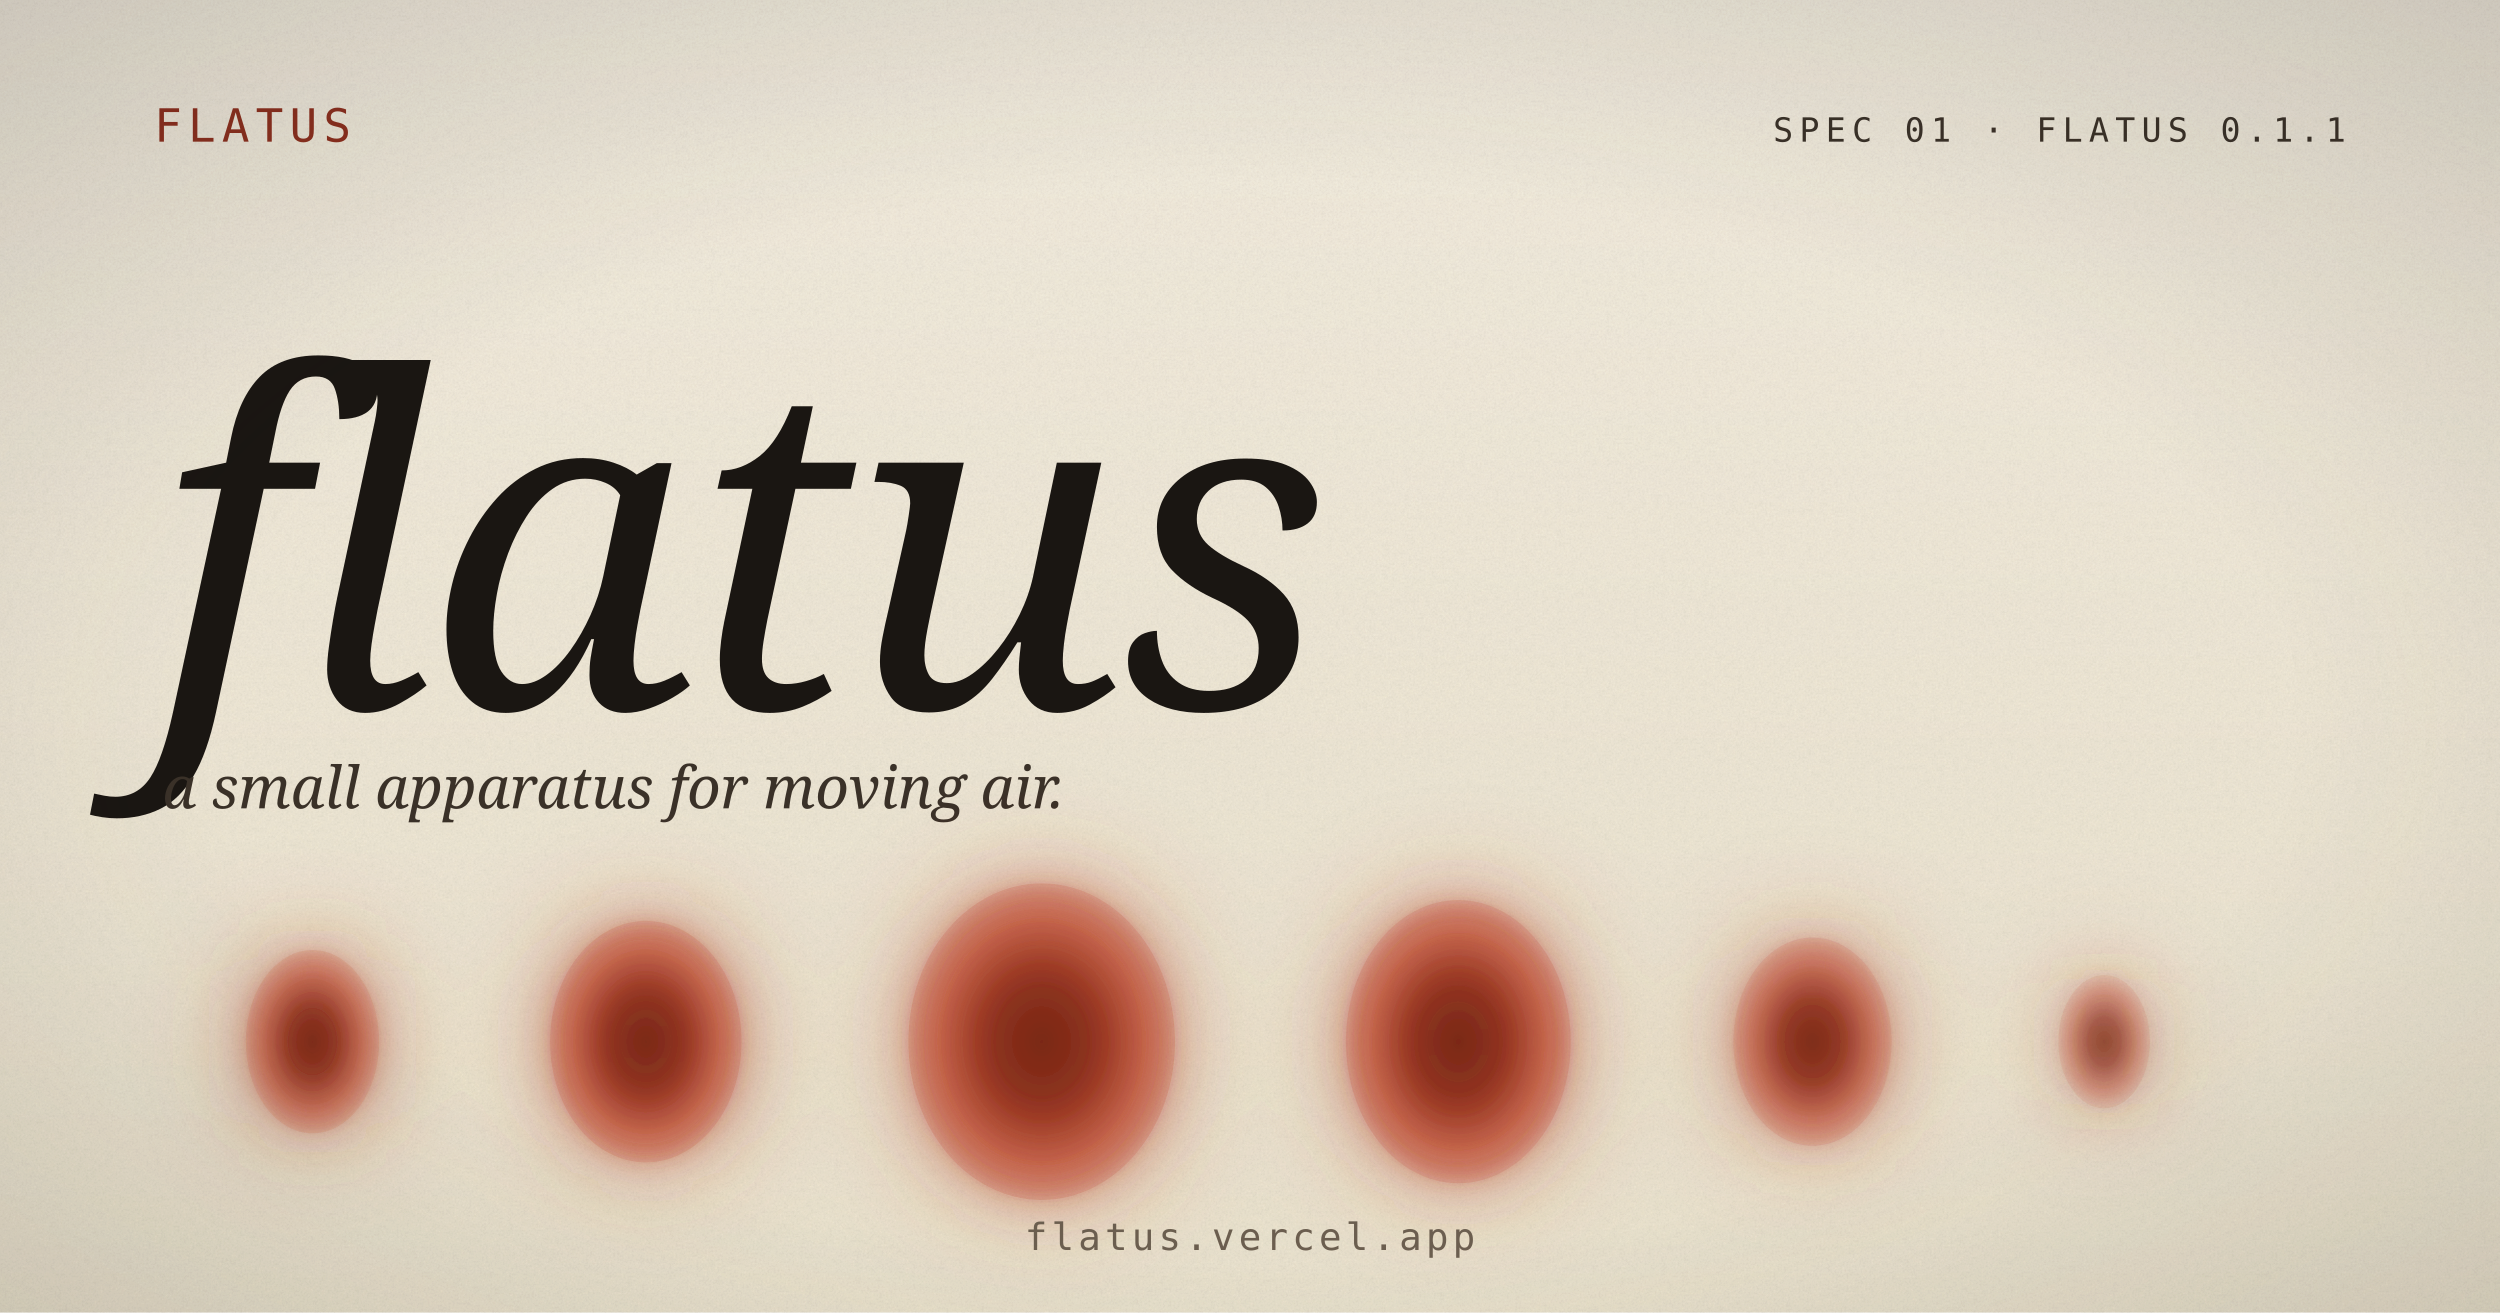
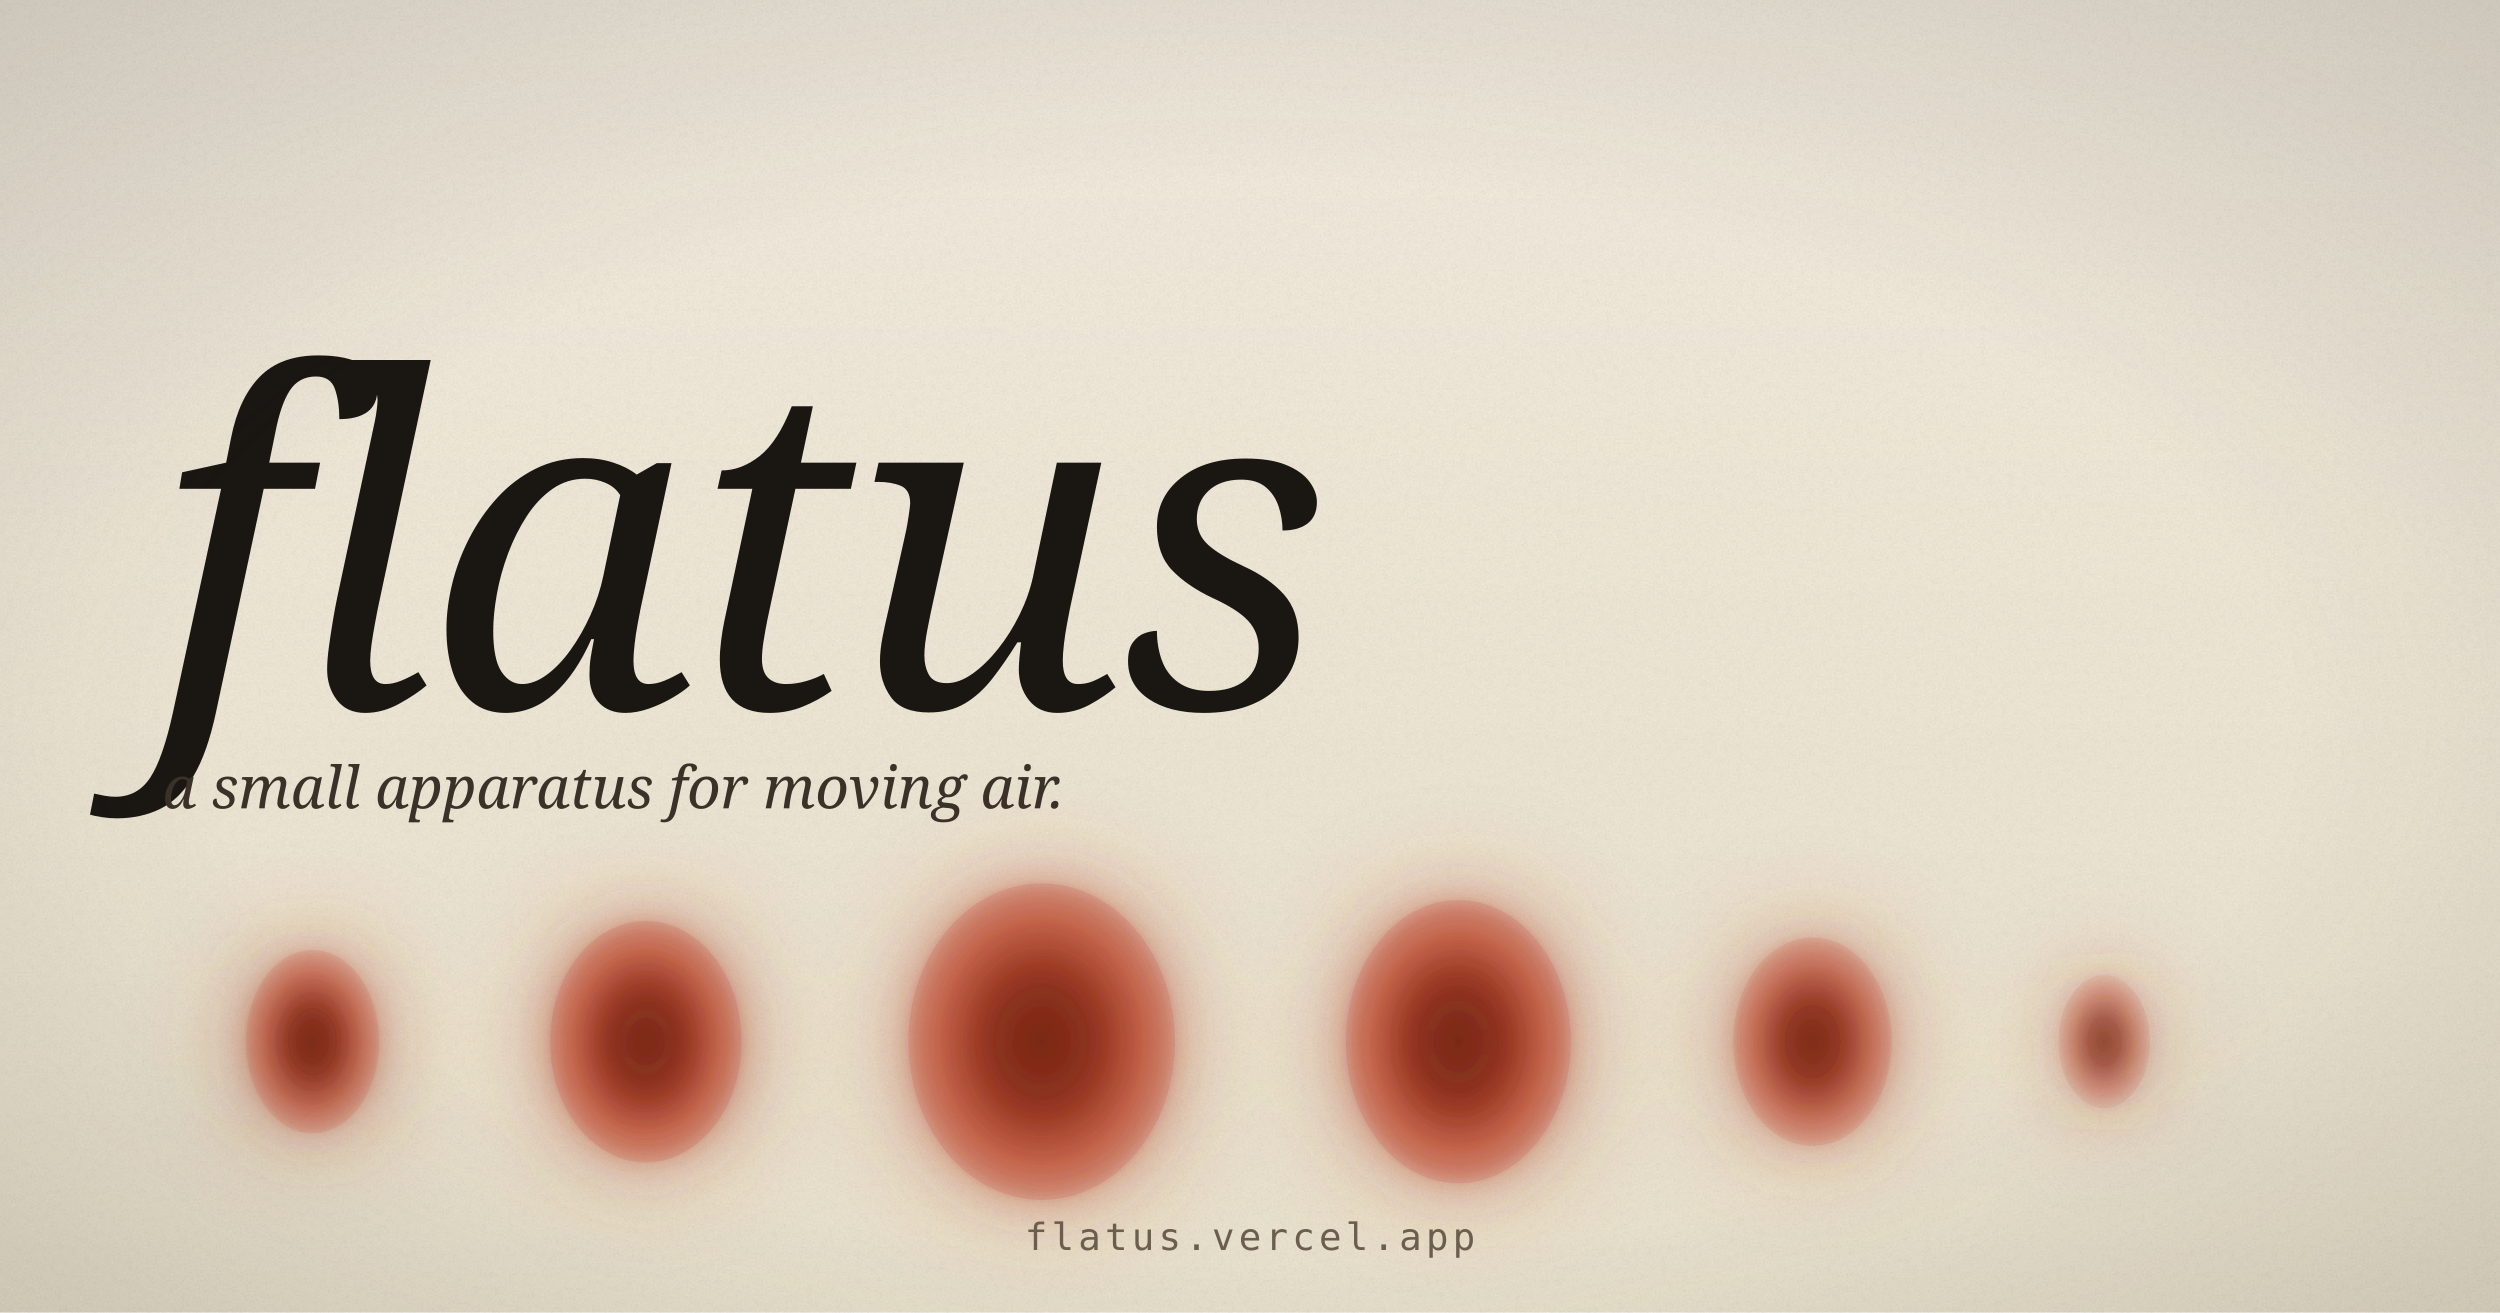
<svg xmlns="http://www.w3.org/2000/svg" viewBox="0 0 1200 630" role="img" aria-label="flatus — a small apparatus for moving air. Open Graph preview card.">
  <defs>
    <linearGradient id="bg" x1="0" y1="0" x2="0" y2="1">
      <stop offset="0%" stop-color="#f7f1e3" />
      <stop offset="100%" stop-color="#efe7d2" />
    </linearGradient>
    <radialGradient id="ogG" cx="50%" cy="50%" r="60%">
      <stop offset="0%" stop-color="#7a2812" stop-opacity="0.92" />
      <stop offset="30%" stop-color="#8c2f1e" stop-opacity="0.78" />
      <stop offset="65%" stop-color="#c2533a" stop-opacity="0.42" />
      <stop offset="100%" stop-color="#c2533a" stop-opacity="0" />
    </radialGradient>
    <filter id="ogBloom" x="-60%" y="-80%" width="220%" height="260%">
      <feGaussianBlur stdDeviation="4" result="ob1" />
      <feGaussianBlur stdDeviation="14" in="SourceGraphic" result="ob2" />
      <feGaussianBlur stdDeviation="28" in="SourceGraphic" result="ob3" />
      <feMerge>
        <feMergeNode in="ob3" />
        <feMergeNode in="ob2" />
        <feMergeNode in="ob1" />
        <feMergeNode in="SourceGraphic" />
      </feMerge>
    </filter>
    <filter id="fingerprint" x="0%" y="0%" width="100%" height="100%">
      <feTurbulence type="fractalNoise" baseFrequency="1.0" numOctaves="2" seed="7" result="fine" />
      <feColorMatrix in="fine" values="0 0 0 0 0.10  0 0 0 0 0.085  0 0 0 0 0.07  0 0 0 0.16 0" result="fineLit" />
      <feTurbulence type="fractalNoise" baseFrequency="0.30" numOctaves="1" seed="13" result="coarse" />
      <feColorMatrix in="coarse" values="0 0 0 0 0.10  0 0 0 0 0.085  0 0 0 0 0.07  0 0 0 0.07 0" result="coarseLit" />
      <feMerge>
        <feMergeNode in="coarseLit" />
        <feMergeNode in="fineLit" />
      </feMerge>
    </filter>
    <radialGradient id="ogVig" cx="50%" cy="55%" r="75%">
      <stop offset="55%" stop-color="#1a1612" stop-opacity="0" />
      <stop offset="100%" stop-color="#1a1612" stop-opacity="0.16" />
    </radialGradient>
  </defs>
  <rect width="1200" height="630" fill="url(#bg)" />
  <rect width="1200" height="630" filter="url(#fingerprint)" opacity="0.6" />
-   <text x="74" y="68" font-family="'Berkeley Mono', 'JetBrains Mono', 'SF Mono', Menlo, monospace" font-size="22" fill="#8c2f1e" letter-spacing="3">FLATUS</text>
-   <text x="1126" y="68" font-family="'Berkeley Mono', 'JetBrains Mono', 'SF Mono', Menlo, monospace" font-size="16" fill="#3a3128" letter-spacing="3" text-anchor="end">SPEC 01 · FLATUS 0.1.1</text>
  <text x="74" y="340" font-family="Charter, 'Iowan Old Style', 'Source Serif Pro', 'Apple Garamond', Cambria, Georgia, serif" font-size="220" font-style="italic" font-weight="400" fill="#1a1612" letter-spacing="-3">flatus</text>
  <text x="78" y="388" font-family="Charter, 'Iowan Old Style', 'Source Serif Pro', 'Apple Garamond', Cambria, Georgia, serif" font-size="28" font-style="italic" fill="#3a3128">a small apparatus for moving air.</text>
  <g filter="url(#ogBloom)">
    <ellipse cx="150" cy="500" rx="32" ry="44" fill="url(#ogG)" opacity="0.82" />
    <ellipse cx="310" cy="500" rx="46" ry="58" fill="url(#ogG)" opacity="0.96" />
    <ellipse cx="500" cy="500" rx="64" ry="76" fill="url(#ogG)" opacity="1.0" />
    <ellipse cx="700" cy="500" rx="54" ry="68" fill="url(#ogG)" opacity="0.97" />
    <ellipse cx="870" cy="500" rx="38" ry="50" fill="url(#ogG)" opacity="0.78" />
    <ellipse cx="1010" cy="500" rx="22" ry="32" fill="url(#ogG)" opacity="0.54" />
  </g>
  <text x="600" y="600" font-family="'Berkeley Mono', 'JetBrains Mono', 'SF Mono', Menlo, monospace" font-size="18" fill="#6b5e4f" letter-spacing="2" text-anchor="middle">flatus.vercel.app</text>
  <rect width="1200" height="630" fill="url(#ogVig)" />
</svg>
